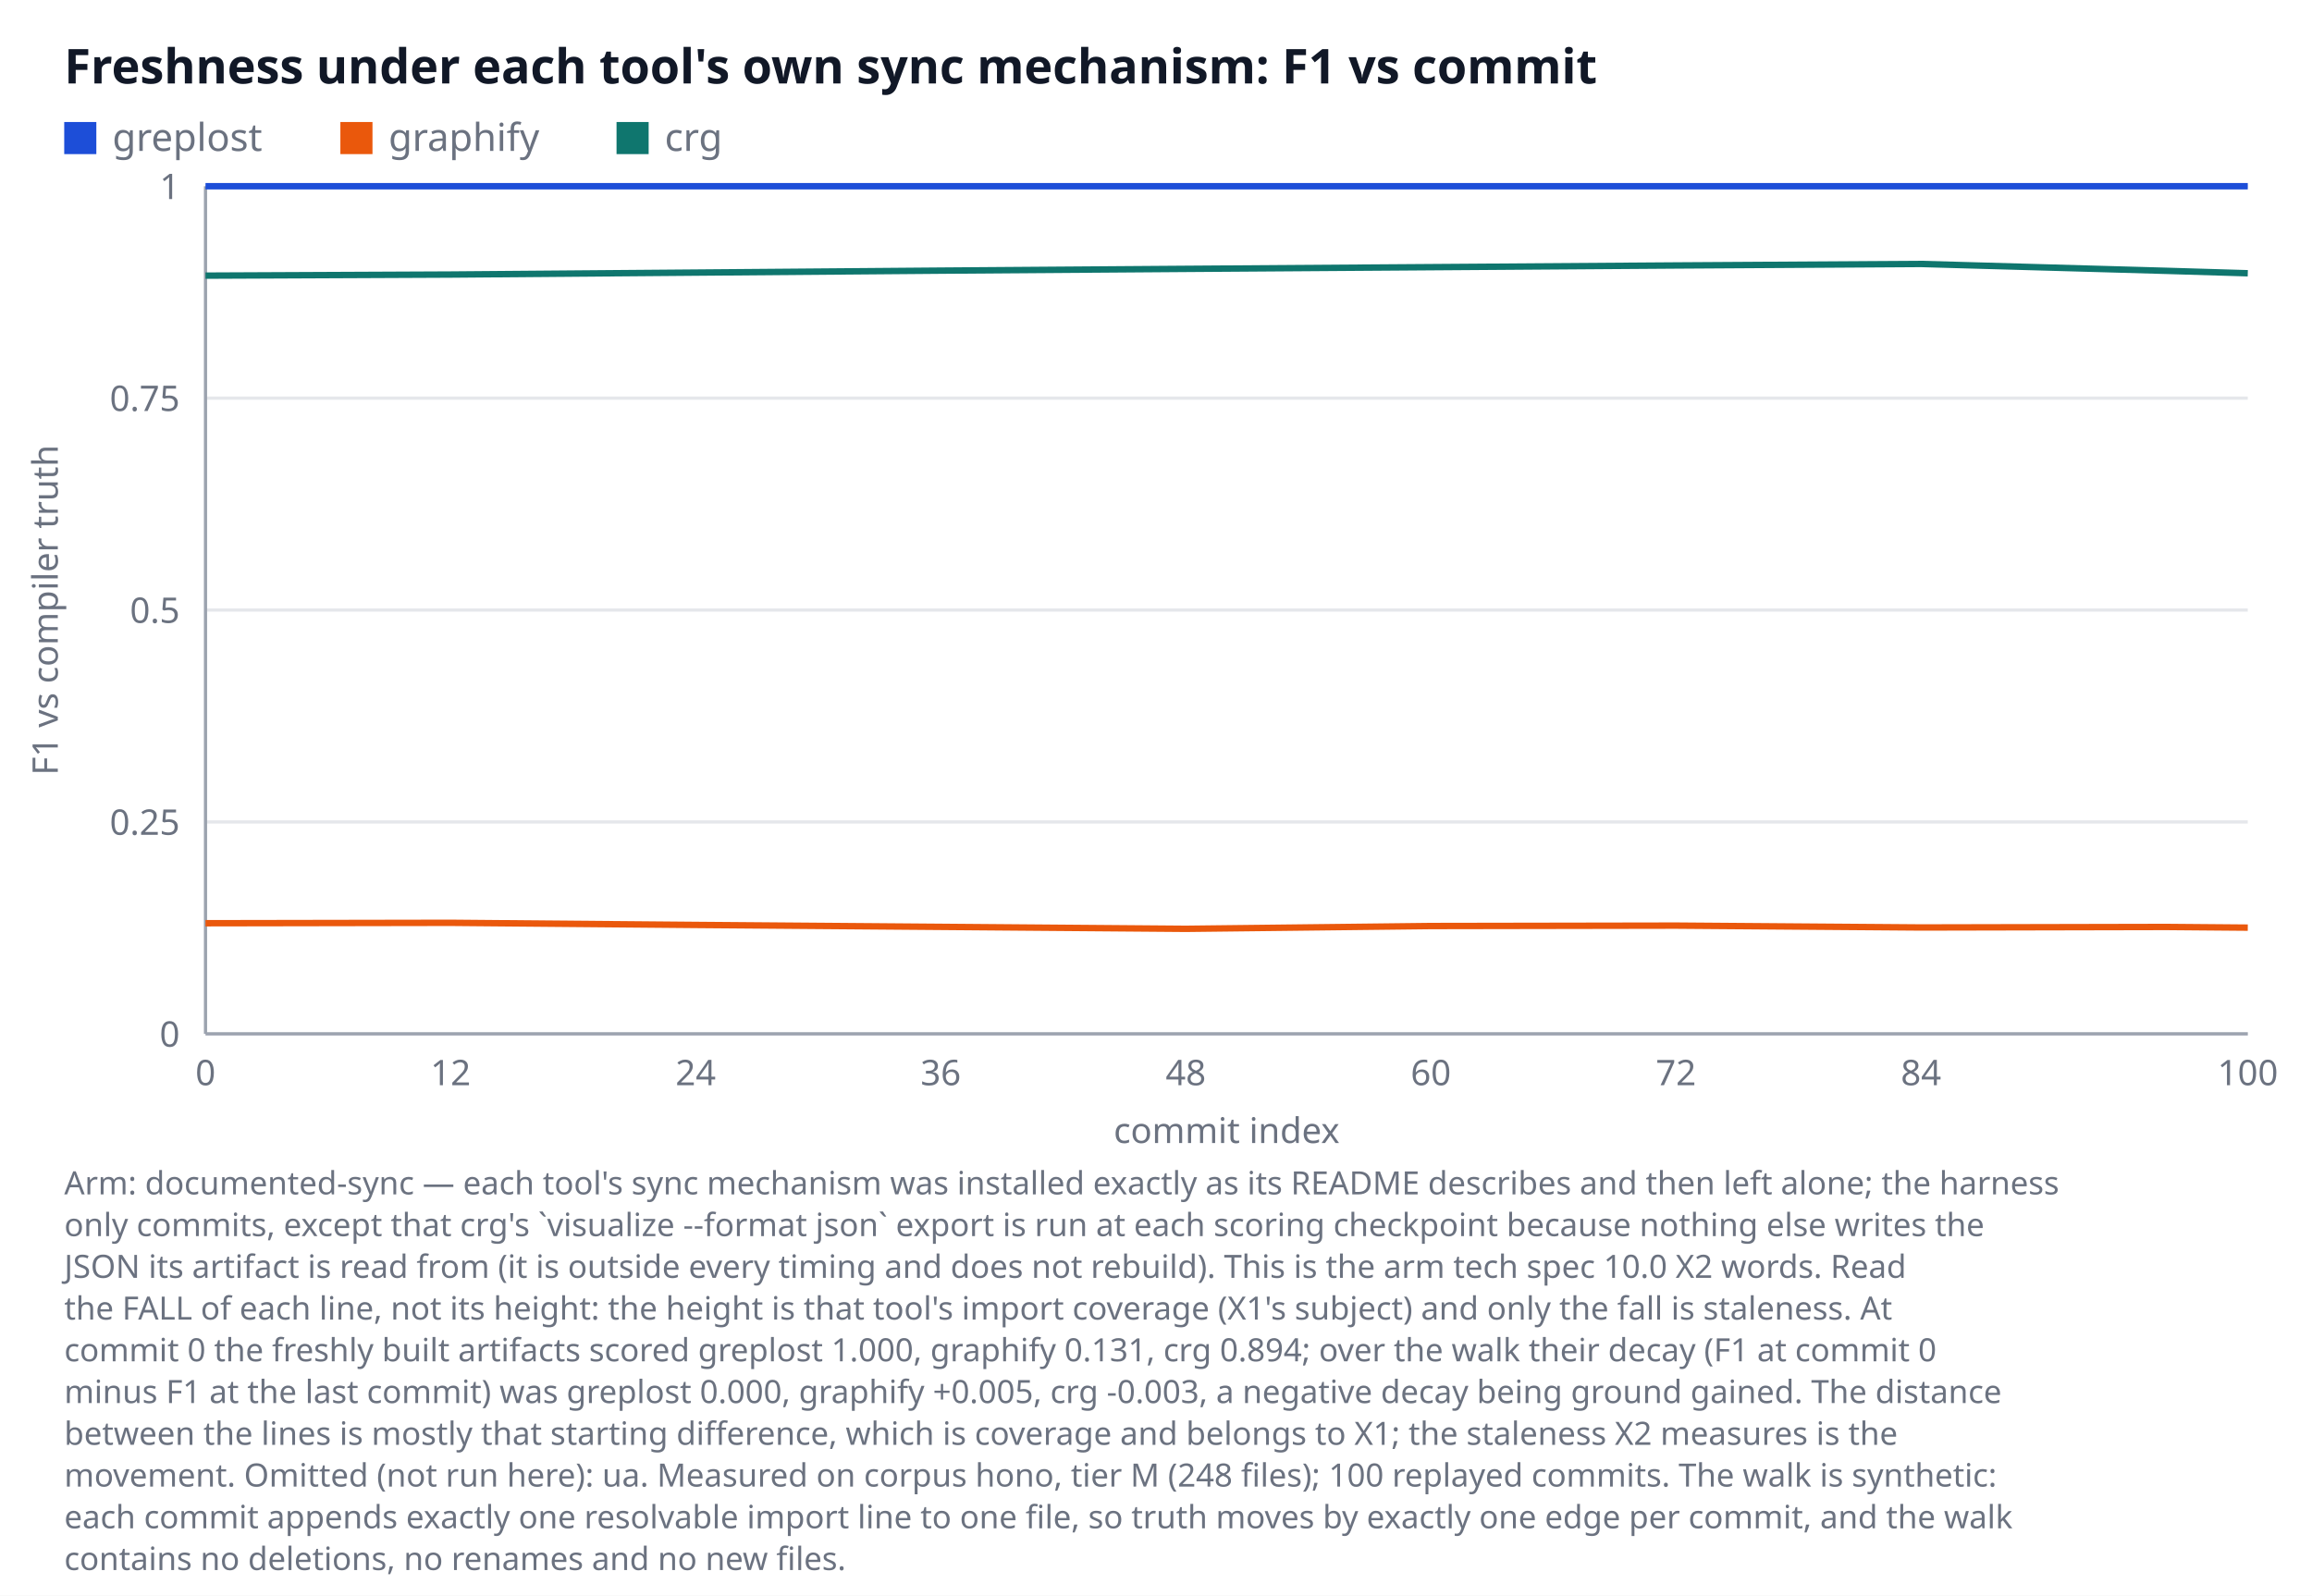
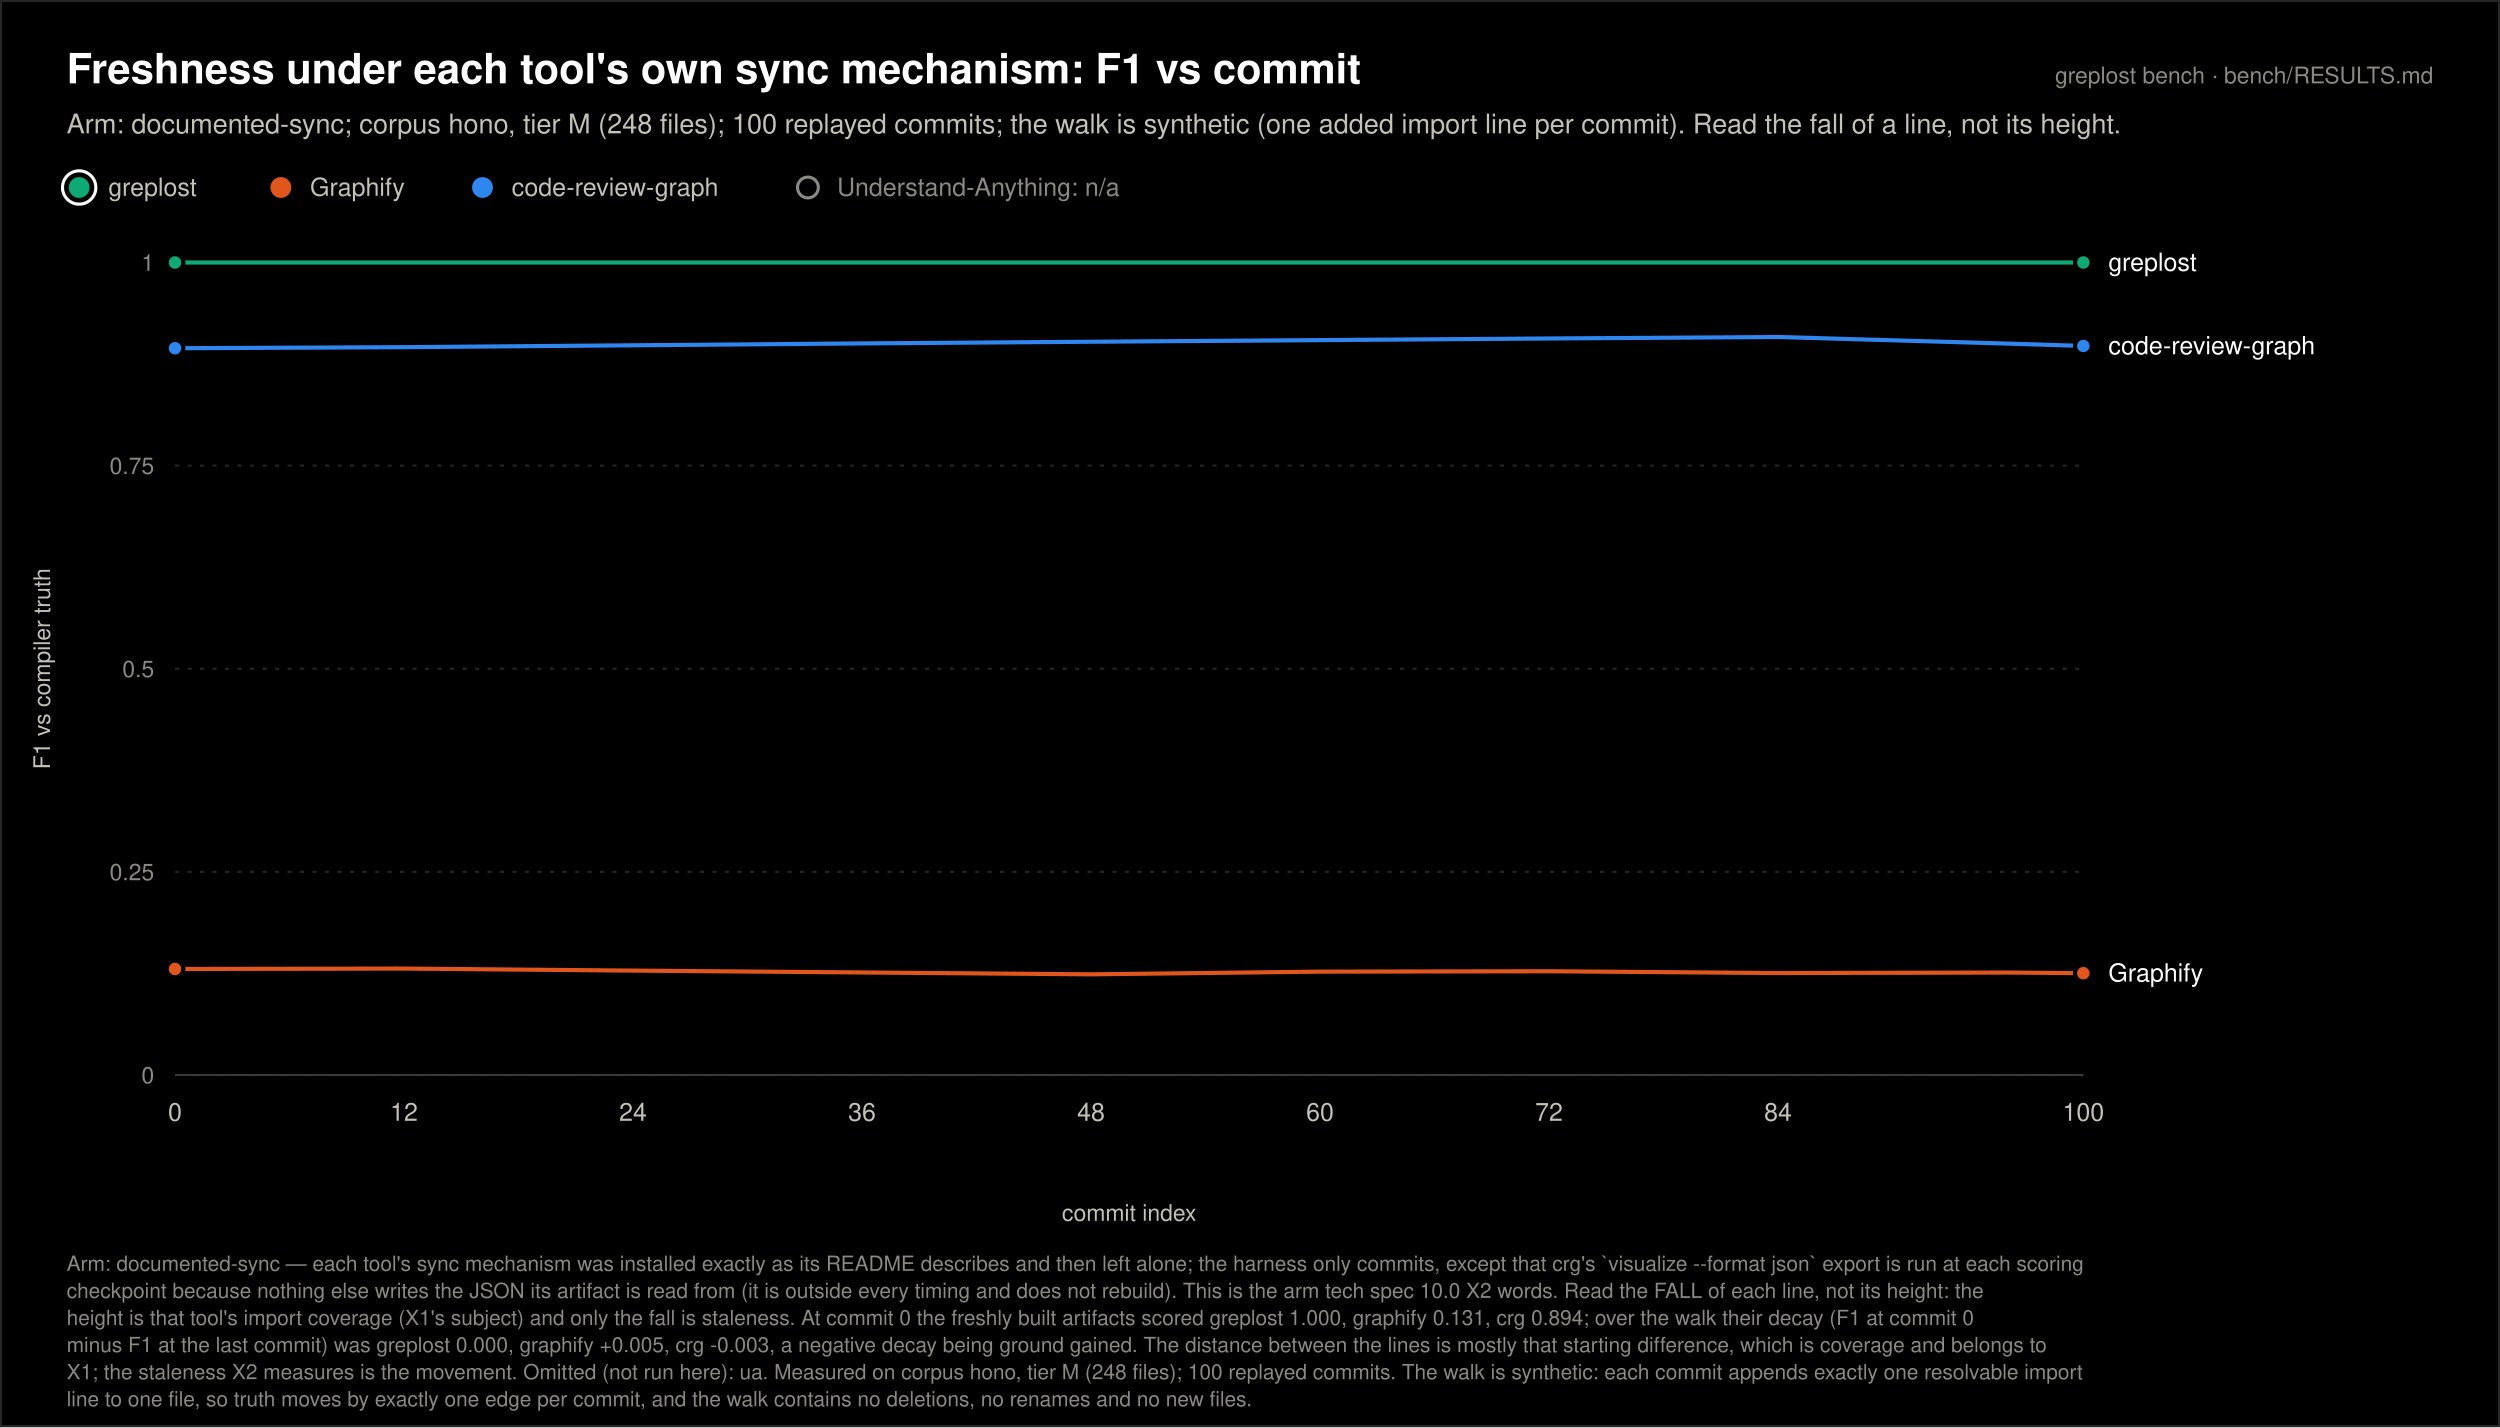
- <svg xmlns="http://www.w3.org/2000/svg" width="720" height="497" viewBox="0 0 720 497" font-family="sans-serif" font-size="12">
-   <rect x="0" y="0" width="720" height="497" fill="#ffffff" />
-   <text x="20" y="26" font-size="15" font-weight="bold" fill="#111827">Freshness under each tool's own sync mechanism: F1 vs commit</text>
-   <rect x="20" y="38" width="10" height="10" fill="#1d4ed8" />
-   <text x="35" y="47" fill="#6b7280">greplost</text>
-   <rect x="106" y="38" width="10" height="10" fill="#ea580c" />
-   <text x="121" y="47" fill="#6b7280">graphify</text>
-   <rect x="192" y="38" width="10" height="10" fill="#0f766e" />
-   <text x="207" y="47" fill="#6b7280">crg</text>
-   <line x1="64" y1="322" x2="700" y2="322" stroke="#e5e7eb" />
-   <text x="56" y="326" fill="#6b7280" font-size="11" text-anchor="end">0</text>
-   <line x1="64" y1="256" x2="700" y2="256" stroke="#e5e7eb" />
-   <text x="56" y="260" fill="#6b7280" font-size="11" text-anchor="end">0.25</text>
-   <line x1="64" y1="190" x2="700" y2="190" stroke="#e5e7eb" />
-   <text x="56" y="194" fill="#6b7280" font-size="11" text-anchor="end">0.5</text>
-   <line x1="64" y1="124" x2="700" y2="124" stroke="#e5e7eb" />
-   <text x="56" y="128" fill="#6b7280" font-size="11" text-anchor="end">0.75</text>
-   <line x1="64" y1="58" x2="700" y2="58" stroke="#e5e7eb" />
-   <text x="56" y="62" fill="#6b7280" font-size="11" text-anchor="end">1</text>
-   <line x1="64" y1="58" x2="64" y2="322" stroke="#9ca3af" />
-   <line x1="64" y1="322" x2="700" y2="322" stroke="#9ca3af" />
-   <text x="18" y="190" fill="#6b7280" font-size="11" text-anchor="middle" transform="rotate(-90 18 190)">F1 vs compiler truth</text>
-   <text x="382" y="356" fill="#6b7280" font-size="11" text-anchor="middle">commit index</text>
-   <text x="20" y="372" fill="#6b7280" font-size="10">Arm: documented-sync — each tool's sync mechanism was installed exactly as its README describes and then left alone; the harness</text>
-   <text x="20" y="385" fill="#6b7280" font-size="10">only commits, except that crg's `visualize --format json` export is run at each scoring checkpoint because nothing else writes the</text>
-   <text x="20" y="398" fill="#6b7280" font-size="10">JSON its artifact is read from (it is outside every timing and does not rebuild). This is the arm tech spec 10.0 X2 words. Read</text>
-   <text x="20" y="411" fill="#6b7280" font-size="10">the FALL of each line, not its height: the height is that tool's import coverage (X1's subject) and only the fall is staleness. At</text>
-   <text x="20" y="424" fill="#6b7280" font-size="10">commit 0 the freshly built artifacts scored greplost 1.000, graphify 0.131, crg 0.894; over the walk their decay (F1 at commit 0</text>
-   <text x="20" y="437" fill="#6b7280" font-size="10">minus F1 at the last commit) was greplost 0.000, graphify +0.005, crg -0.003, a negative decay being ground gained. The distance</text>
-   <text x="20" y="450" fill="#6b7280" font-size="10">between the lines is mostly that starting difference, which is coverage and belongs to X1; the staleness X2 measures is the</text>
-   <text x="20" y="463" fill="#6b7280" font-size="10">movement. Omitted (not run here): ua. Measured on corpus hono, tier M (248 files); 100 replayed commits. The walk is synthetic:</text>
-   <text x="20" y="476" fill="#6b7280" font-size="10">each commit appends exactly one resolvable import line to one file, so truth moves by exactly one edge per commit, and the walk</text>
-   <text x="20" y="489" fill="#6b7280" font-size="10">contains no deletions, no renames and no new files.</text>
-   <polyline points="64,58 140.32,58 216.64,58 292.96,58 369.28,58 445.6,58 521.92,58 598.24,58 674.56,58 700,58" fill="none" stroke="#1d4ed8" stroke-width="2" />
-   <polyline points="64,287.55 140.32,287.42 216.64,288.08 292.96,288.68 369.28,289.29 445.6,288.42 521.92,288.29 598.24,288.87 674.56,288.71 700,288.92" fill="none" stroke="#ea580c" stroke-width="2" />
-   <polyline points="64,85.85 140.32,85.51 216.64,84.9 292.96,84.29 369.28,83.74 445.6,83.21 521.92,82.68 598.24,82.21 674.56,84.35 700,85.11" fill="none" stroke="#0f766e" stroke-width="2" />
-   <text x="64" y="338" fill="#6b7280" font-size="11" text-anchor="middle">0</text>
-   <text x="140.32" y="338" fill="#6b7280" font-size="11" text-anchor="middle">12</text>
-   <text x="216.64" y="338" fill="#6b7280" font-size="11" text-anchor="middle">24</text>
-   <text x="292.96" y="338" fill="#6b7280" font-size="11" text-anchor="middle">36</text>
-   <text x="369.28" y="338" fill="#6b7280" font-size="11" text-anchor="middle">48</text>
-   <text x="445.6" y="338" fill="#6b7280" font-size="11" text-anchor="middle">60</text>
-   <text x="521.92" y="338" fill="#6b7280" font-size="11" text-anchor="middle">72</text>
-   <text x="598.24" y="338" fill="#6b7280" font-size="11" text-anchor="middle">84</text>
-   <text x="700" y="338" fill="#6b7280" font-size="11" text-anchor="middle">100</text>
+ <svg xmlns="http://www.w3.org/2000/svg" width="1200" height="685" viewBox="0 0 1200 685" font-family="system-ui, -apple-system, Segoe UI, Helvetica, Arial, sans-serif" font-size="12">
+   <rect x="0" y="0" width="1200" height="685" fill="#000000" />
+   <rect x="0.5" y="0.5" width="1199" height="684" fill="none" stroke="#262626" />
+   <text x="32" y="40" font-size="20" font-weight="600" fill="#FFFFFF">Freshness under each tool's own sync mechanism: F1 vs commit</text>
+   <text x="1168" y="40" font-size="11" fill="#8A8983" text-anchor="end">greplost bench · bench/RESULTS.md</text>
+   <text x="32" y="64" font-size="13" fill="#C3C2B7">Arm: documented-sync; corpus hono, tier M (248 files); 100 replayed commits; the walk is synthetic (one added import line per commit). Read the fall of a line, not its height.</text>
+   <circle cx="38" cy="90" r="5" fill="#0fa976" />
+   <circle cx="38" cy="90" r="8" fill="none" stroke="#FFFFFF" stroke-width="1.5" />
+   <text x="52" y="94" fill="#C3C2B7" font-size="12">greplost</text>
+   <circle cx="134.8" cy="90" r="5" fill="#e0561c" />
+   <text x="148.8" y="94" fill="#C3C2B7" font-size="12">Graphify</text>
+   <circle cx="231.6" cy="90" r="5" fill="#2f86ef" />
+   <text x="245.6" y="94" fill="#C3C2B7" font-size="12">code-review-graph</text>
+   <circle cx="387.8" cy="90" r="5" fill="none" stroke="#8A8983" stroke-width="1.5" />
+   <text x="401.8" y="94" fill="#8A8983" font-size="12">Understand-Anything: n/a</text>
+   <line x1="84" y1="516" x2="1000" y2="516" stroke="#262626" stroke-dasharray="2 4" />
+   <text x="74" y="520" fill="#8A8983" font-size="11" text-anchor="end">0</text>
+   <line x1="84" y1="418.5" x2="1000" y2="418.5" stroke="#262626" stroke-dasharray="2 4" />
+   <text x="74" y="422.5" fill="#8A8983" font-size="11" text-anchor="end">0.25</text>
+   <line x1="84" y1="321" x2="1000" y2="321" stroke="#262626" stroke-dasharray="2 4" />
+   <text x="74" y="325" fill="#8A8983" font-size="11" text-anchor="end">0.5</text>
+   <line x1="84" y1="223.5" x2="1000" y2="223.5" stroke="#262626" stroke-dasharray="2 4" />
+   <text x="74" y="227.5" fill="#8A8983" font-size="11" text-anchor="end">0.75</text>
+   <line x1="84" y1="126" x2="1000" y2="126" stroke="#262626" stroke-dasharray="2 4" />
+   <text x="74" y="130" fill="#8A8983" font-size="11" text-anchor="end">1</text>
+   <line x1="84" y1="516" x2="1000" y2="516" stroke="#3A3A3A" />
+   <text x="24" y="321" fill="#C3C2B7" font-size="11" text-anchor="middle" transform="rotate(-90 24 321)">F1 vs compiler truth</text>
+   <text x="542" y="586" fill="#C3C2B7" font-size="11" text-anchor="middle">commit index</text>
+   <text x="32" y="610" fill="#8A8983" font-size="10">Arm: documented-sync — each tool's sync mechanism was installed exactly as its README describes and then left alone; the harness only commits, except that crg's `visualize --format json` export is run at each scoring</text>
+   <text x="32" y="623" fill="#8A8983" font-size="10">checkpoint because nothing else writes the JSON its artifact is read from (it is outside every timing and does not rebuild). This is the arm tech spec 10.0 X2 words. Read the FALL of each line, not its height: the</text>
+   <text x="32" y="636" fill="#8A8983" font-size="10">height is that tool's import coverage (X1's subject) and only the fall is staleness. At commit 0 the freshly built artifacts scored greplost 1.000, graphify 0.131, crg 0.894; over the walk their decay (F1 at commit 0</text>
+   <text x="32" y="649" fill="#8A8983" font-size="10">minus F1 at the last commit) was greplost 0.000, graphify +0.005, crg -0.003, a negative decay being ground gained. The distance between the lines is mostly that starting difference, which is coverage and belongs to</text>
+   <text x="32" y="662" fill="#8A8983" font-size="10">X1; the staleness X2 measures is the movement. Omitted (not run here): ua. Measured on corpus hono, tier M (248 files); 100 replayed commits. The walk is synthetic: each commit appends exactly one resolvable import</text>
+   <text x="32" y="675" fill="#8A8983" font-size="10">line to one file, so truth moves by exactly one edge per commit, and the walk contains no deletions, no renames and no new files.</text>
+   <polyline points="84,126 193.92,126 303.84,126 413.76,126 523.68,126 633.6,126 743.52,126 853.44,126 963.36,126 1000,126" fill="none" stroke="#0fa976" stroke-width="2" stroke-linejoin="round" stroke-linecap="round" />
+   <circle cx="84" cy="126" r="4" fill="#0fa976" stroke="#000000" stroke-width="2" />
+   <circle cx="1000" cy="126" r="4" fill="#0fa976" stroke="#000000" stroke-width="2" />
+   <polyline points="84,465.11 193.92,464.91 303.84,465.89 413.76,466.78 523.68,467.68 633.6,466.39 743.52,466.2 853.44,467.06 963.36,466.82 1000,467.13" fill="none" stroke="#e0561c" stroke-width="2" stroke-linejoin="round" stroke-linecap="round" />
+   <circle cx="84" cy="465.11" r="4" fill="#e0561c" stroke="#000000" stroke-width="2" />
+   <circle cx="1000" cy="467.13" r="4" fill="#e0561c" stroke="#000000" stroke-width="2" />
+   <polyline points="84,167.15 193.92,166.64 303.84,165.74 413.76,164.84 523.68,164.03 633.6,163.25 743.52,162.47 853.44,161.76 963.36,164.92 1000,166.05" fill="none" stroke="#2f86ef" stroke-width="2" stroke-linejoin="round" stroke-linecap="round" />
+   <circle cx="84" cy="167.15" r="4" fill="#2f86ef" stroke="#000000" stroke-width="2" />
+   <circle cx="1000" cy="166.05" r="4" fill="#2f86ef" stroke="#000000" stroke-width="2" />
+   <text x="1012" y="130" fill="#FFFFFF" font-size="12">greplost</text>
+   <text x="1012" y="170.05" fill="#FFFFFF" font-size="12">code-review-graph</text>
+   <text x="1012" y="471.13" fill="#FFFFFF" font-size="12">Graphify</text>
+   <text x="84" y="538" fill="#C3C2B7" font-size="12" text-anchor="middle">0</text>
+   <text x="193.92" y="538" fill="#C3C2B7" font-size="12" text-anchor="middle">12</text>
+   <text x="303.84" y="538" fill="#C3C2B7" font-size="12" text-anchor="middle">24</text>
+   <text x="413.76" y="538" fill="#C3C2B7" font-size="12" text-anchor="middle">36</text>
+   <text x="523.68" y="538" fill="#C3C2B7" font-size="12" text-anchor="middle">48</text>
+   <text x="633.6" y="538" fill="#C3C2B7" font-size="12" text-anchor="middle">60</text>
+   <text x="743.52" y="538" fill="#C3C2B7" font-size="12" text-anchor="middle">72</text>
+   <text x="853.44" y="538" fill="#C3C2B7" font-size="12" text-anchor="middle">84</text>
+   <text x="1000" y="538" fill="#C3C2B7" font-size="12" text-anchor="middle">100</text>
</svg>
